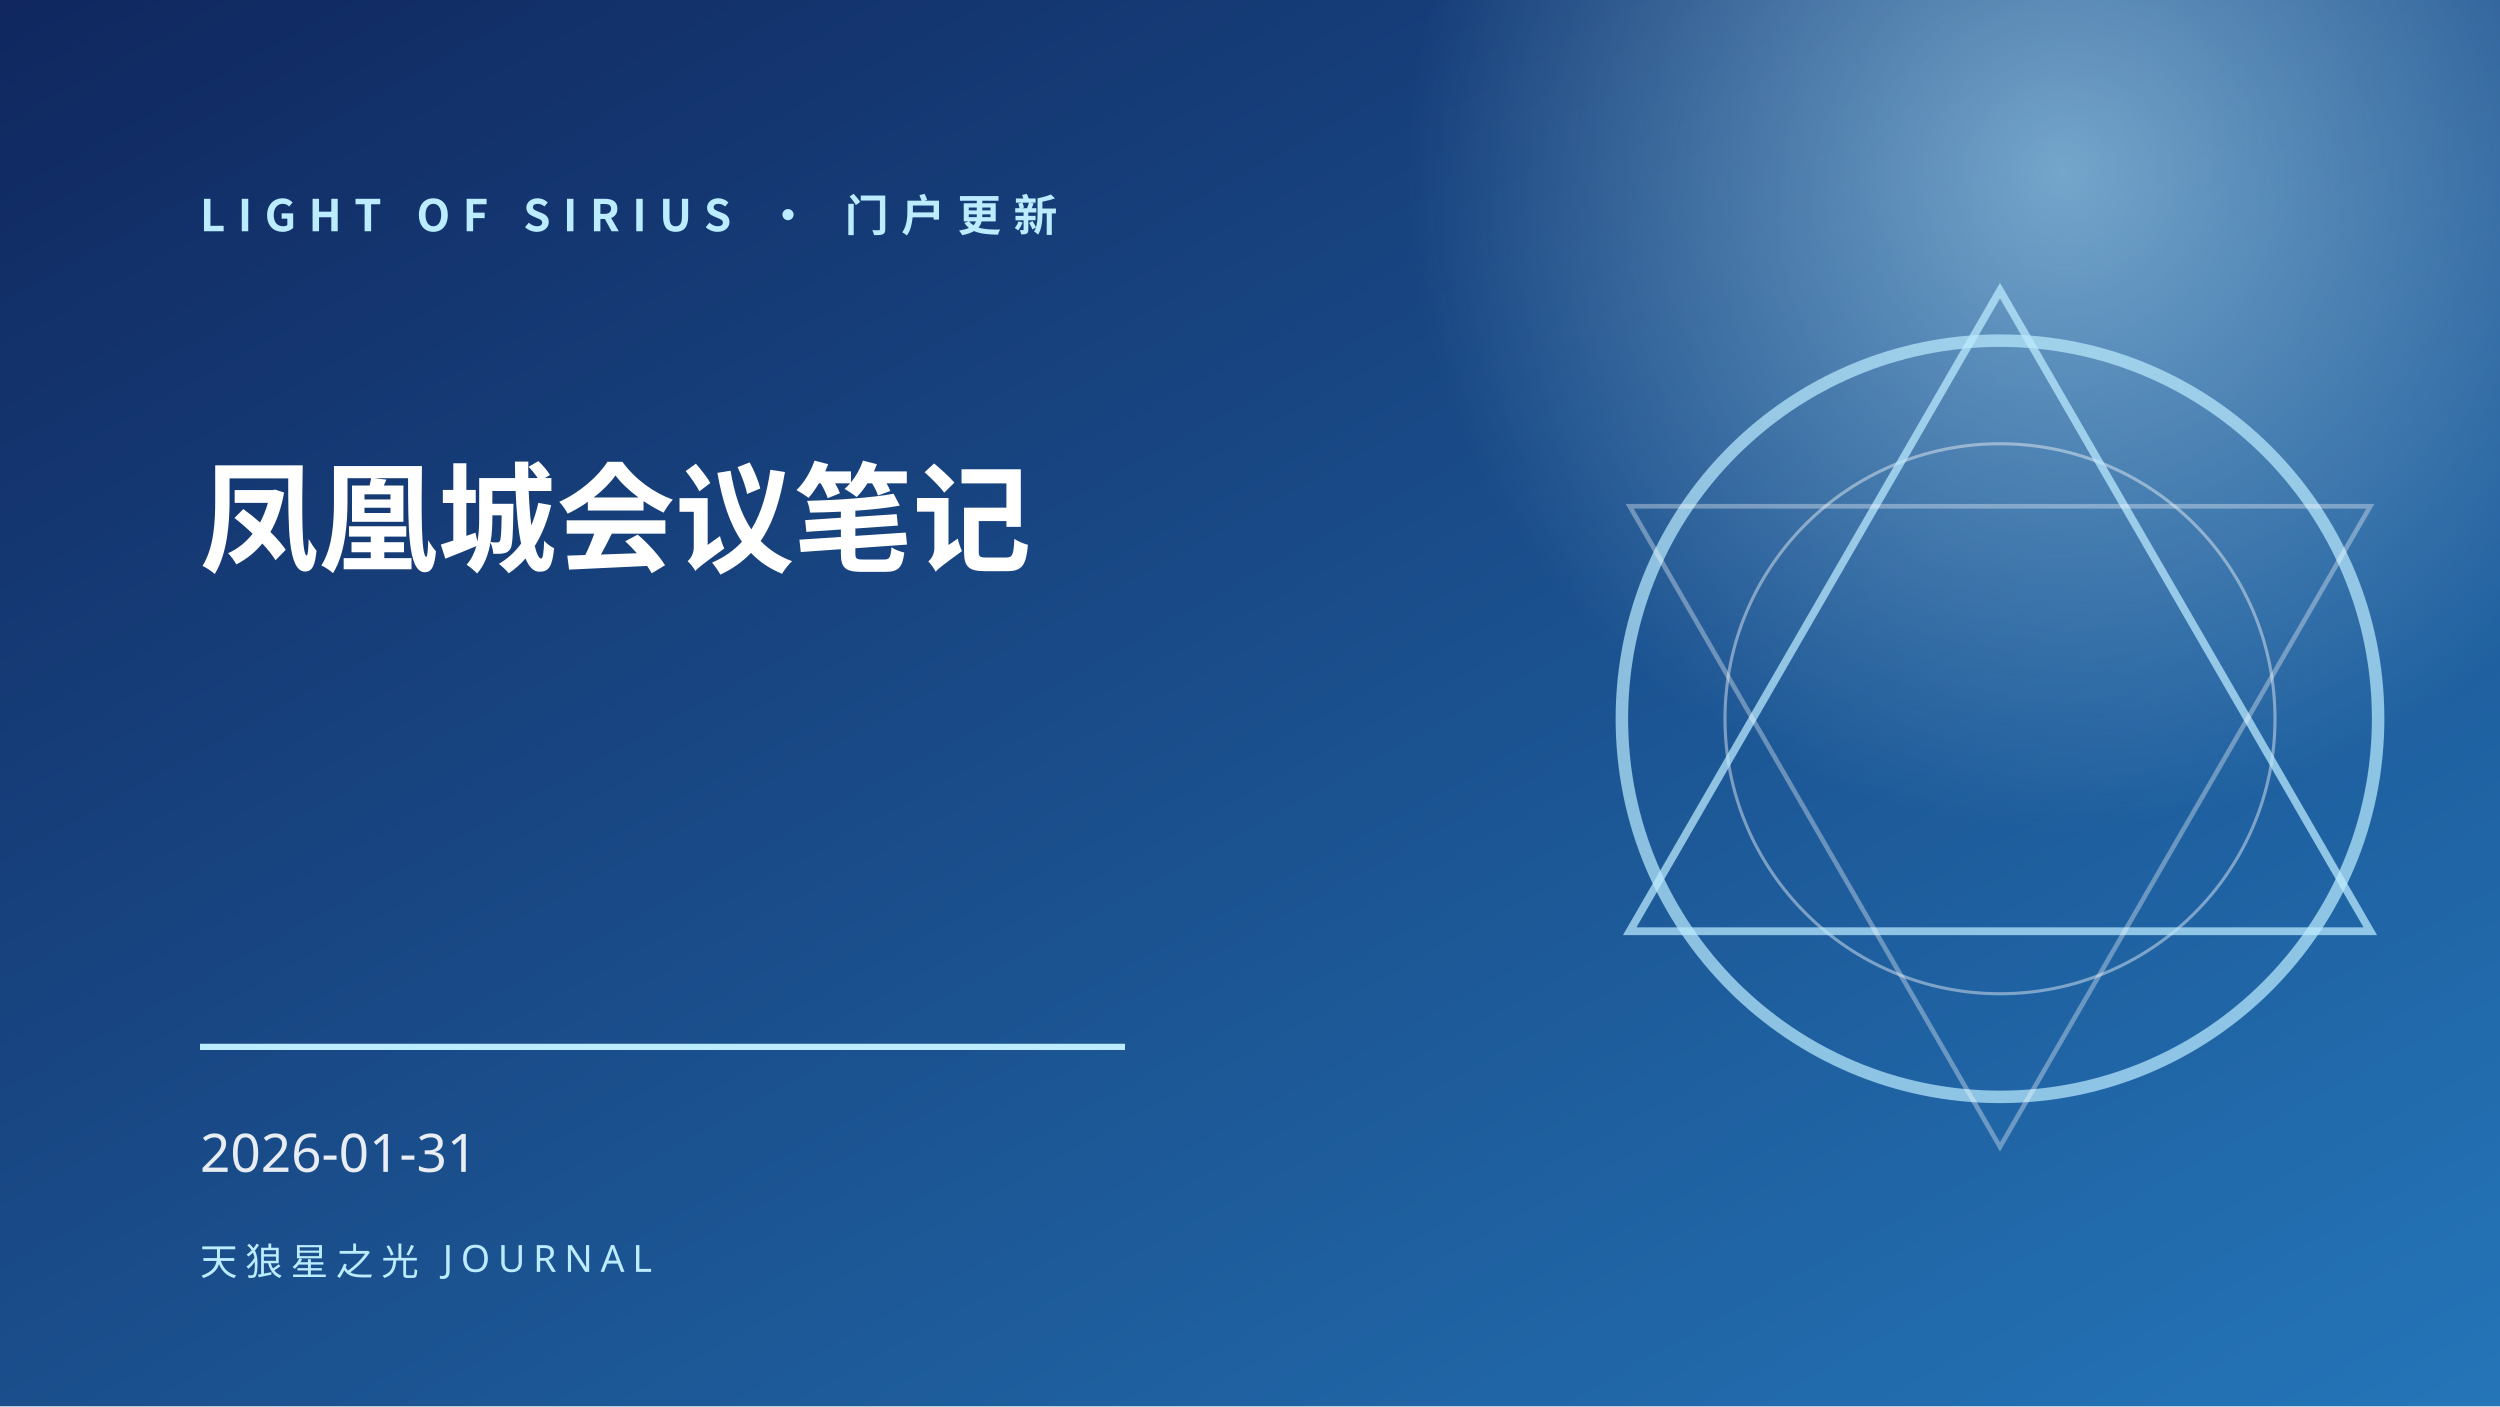
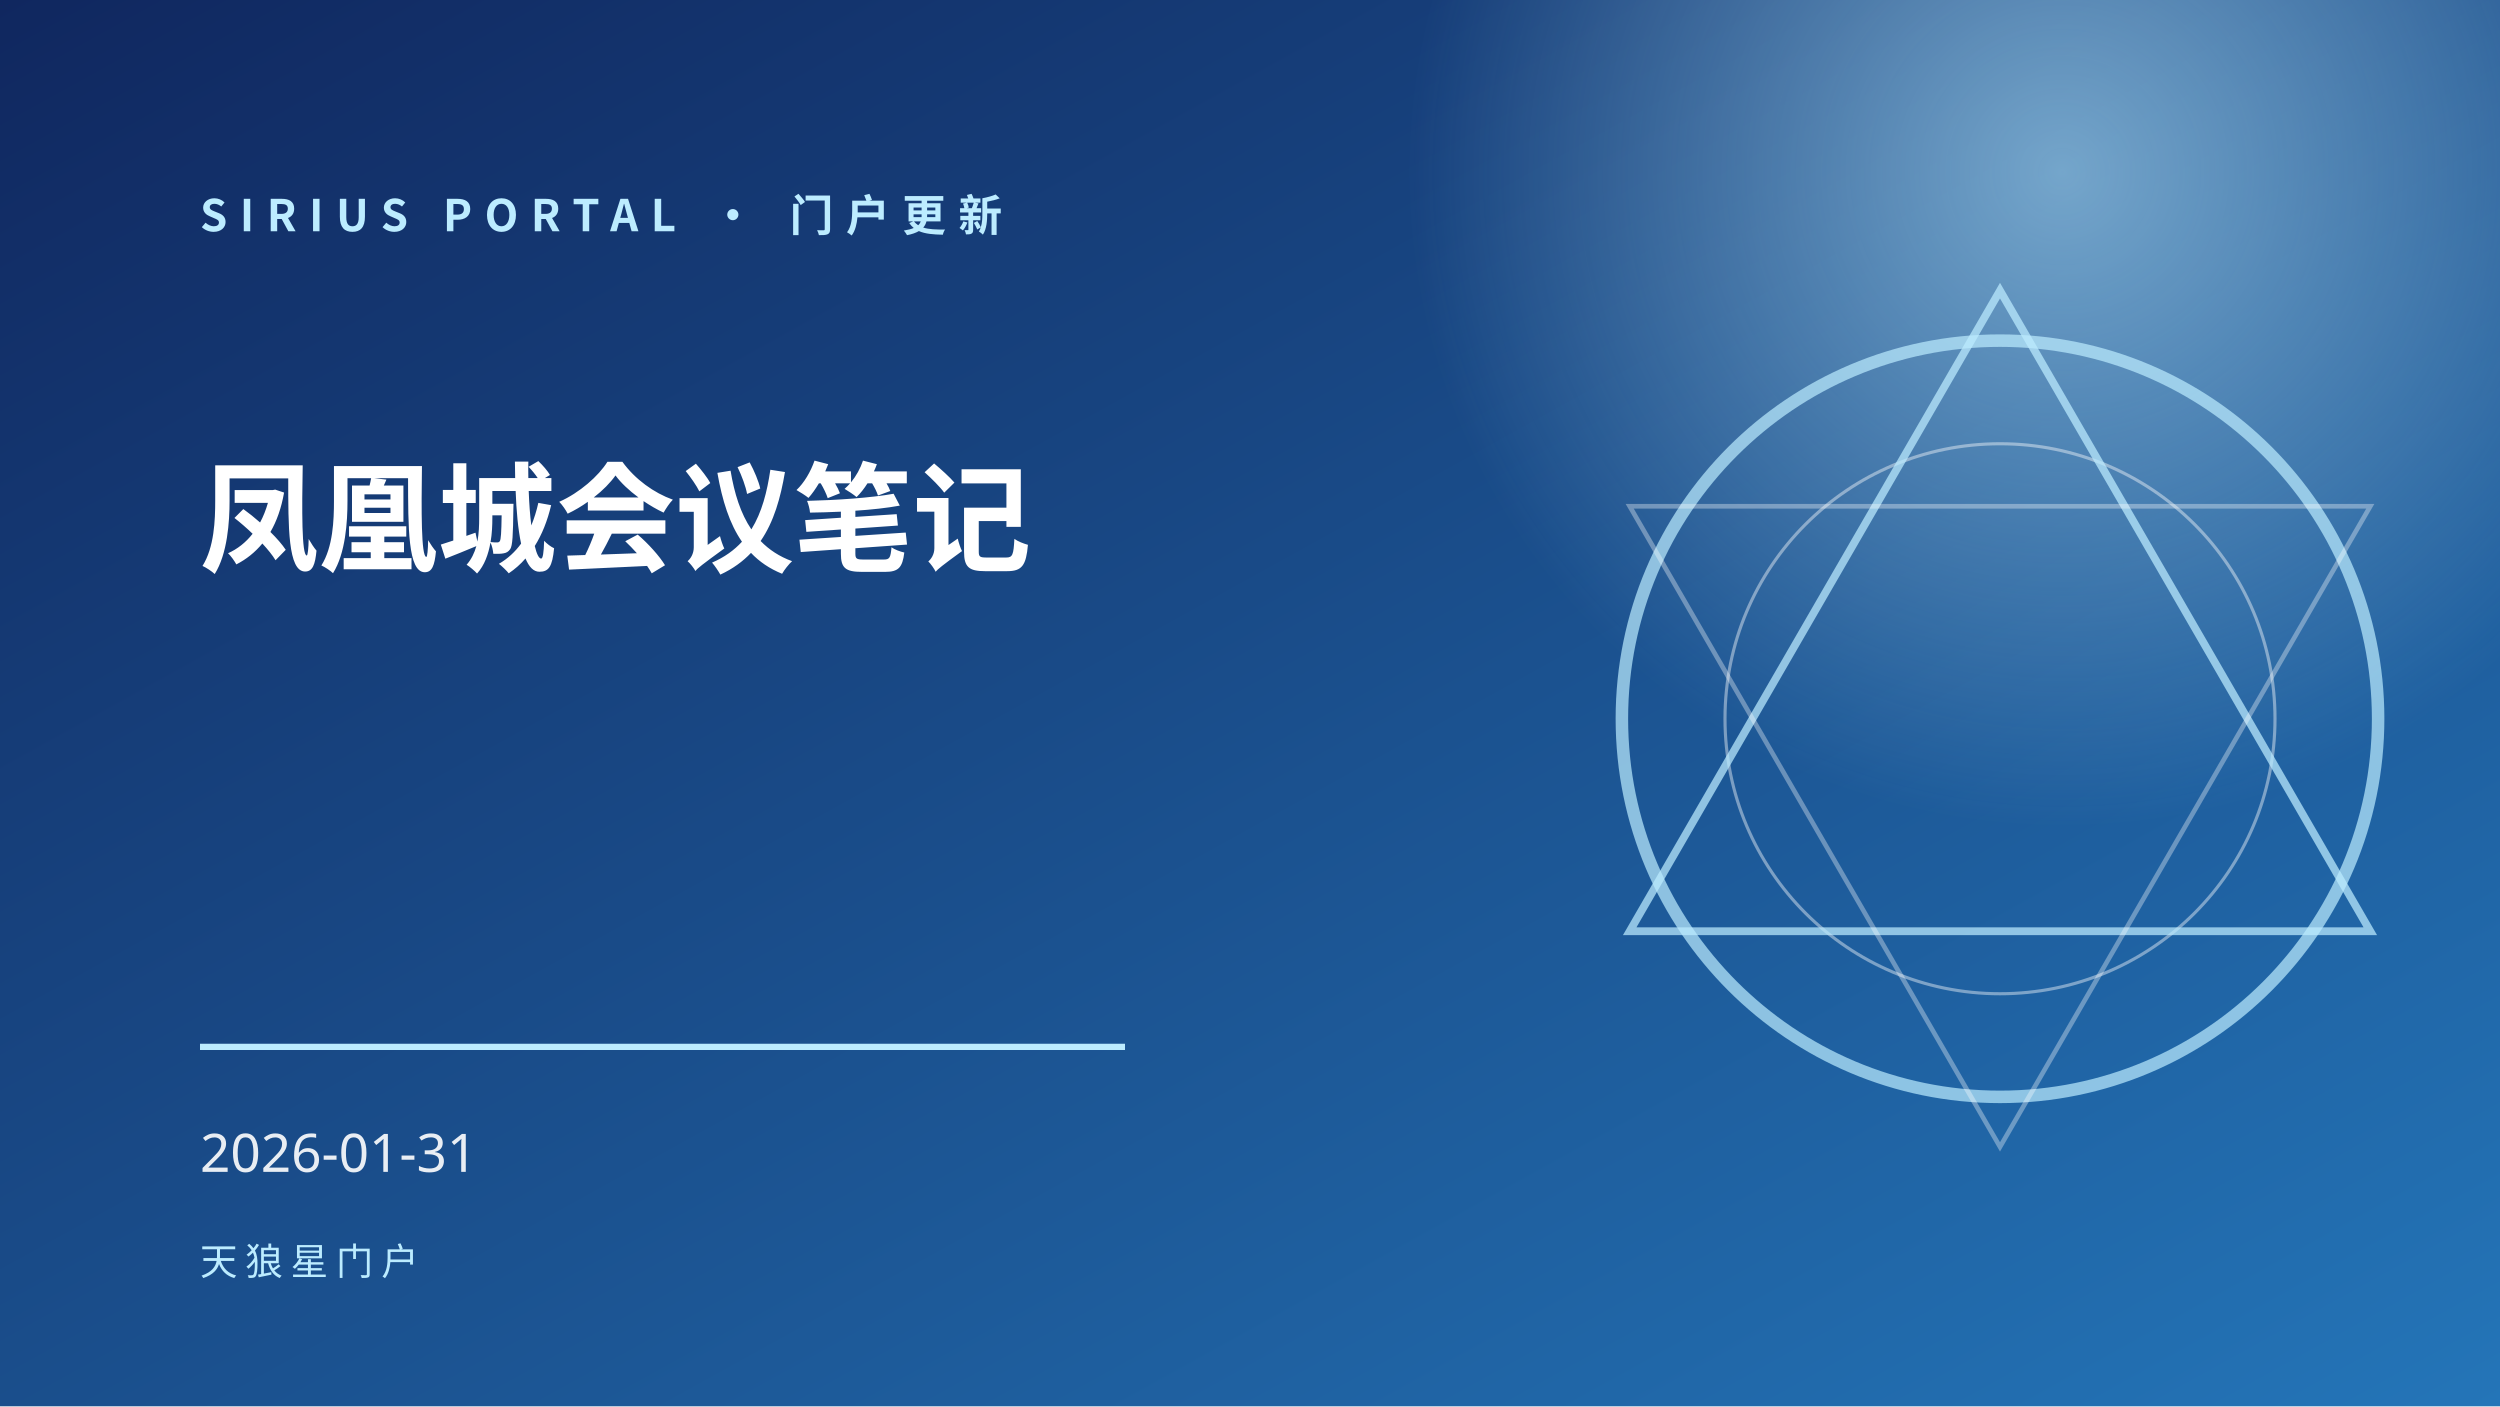
<svg xmlns="http://www.w3.org/2000/svg" width="1600" height="900" viewBox="0 0 1600 900" role="img" aria-label="凤凰城会议笔记">
  <defs>
    <linearGradient id="bg" x1="0" y1="0" x2="1" y2="1">
      <stop stop-color="#10275f" />
      <stop offset="1" stop-color="#2475b8" />
    </linearGradient>
    <radialGradient id="glow">
      <stop stop-color="#bcecff" stop-opacity=".56" />
      <stop offset="1" stop-color="#bcecff" stop-opacity="0" />
    </radialGradient>
  </defs>
  <rect width="1600" height="900" fill="url(#bg)" />
  <circle cx="1320" cy="110" r="420" fill="url(#glow)" />
  <circle cx="1280" cy="460" r="242" fill="none" stroke="#bcecff" stroke-width="8" opacity=".7" />
  <circle cx="1280" cy="460" r="176" fill="none" stroke="white" stroke-width="2" opacity=".42" />
  <path d="M1280 186 1517 596 1043 596Z" fill="none" stroke="#bcecff" stroke-width="5" opacity=".72" />
  <path d="M1043 324 1517 324 1280 734Z" fill="none" stroke="white" stroke-width="3" opacity=".34" />
-   <text x="128" y="148" fill="#bcecff" font-family="Microsoft YaHei, Noto Sans CJK SC, sans-serif" font-size="28" font-weight="700" letter-spacing="8">LIGHT OF SIRIUS · 门户更新</text>
+   <text x="128" y="148" fill="#bcecff" font-family="Microsoft YaHei, Noto Sans CJK SC, sans-serif" font-size="28" font-weight="700" letter-spacing="8">SIRIUS PORTAL · 门户更新</text>
  <text x="128" y="360" fill="white" font-family="STKaiti, KaiTi, Microsoft YaHei, serif" font-size="76" font-weight="700">
    <tspan x="128" dy="0">凤凰城会议笔记</tspan>
  </text>
  <line x1="128" y1="670" x2="720" y2="670" stroke="#bcecff" stroke-width="4" />
  <text x="128" y="750" fill="white" opacity=".9" font-family="Microsoft YaHei, sans-serif" font-size="34">2026-01-31</text>
-   <text x="128" y="816" fill="#bcecff" font-family="Microsoft YaHei, sans-serif" font-size="24" letter-spacing="5">天狼星之光 JOURNAL</text>
+   <text x="128" y="816" fill="#bcecff" font-family="Microsoft YaHei, sans-serif" font-size="24" letter-spacing="5">天狼星门户</text>
</svg>
